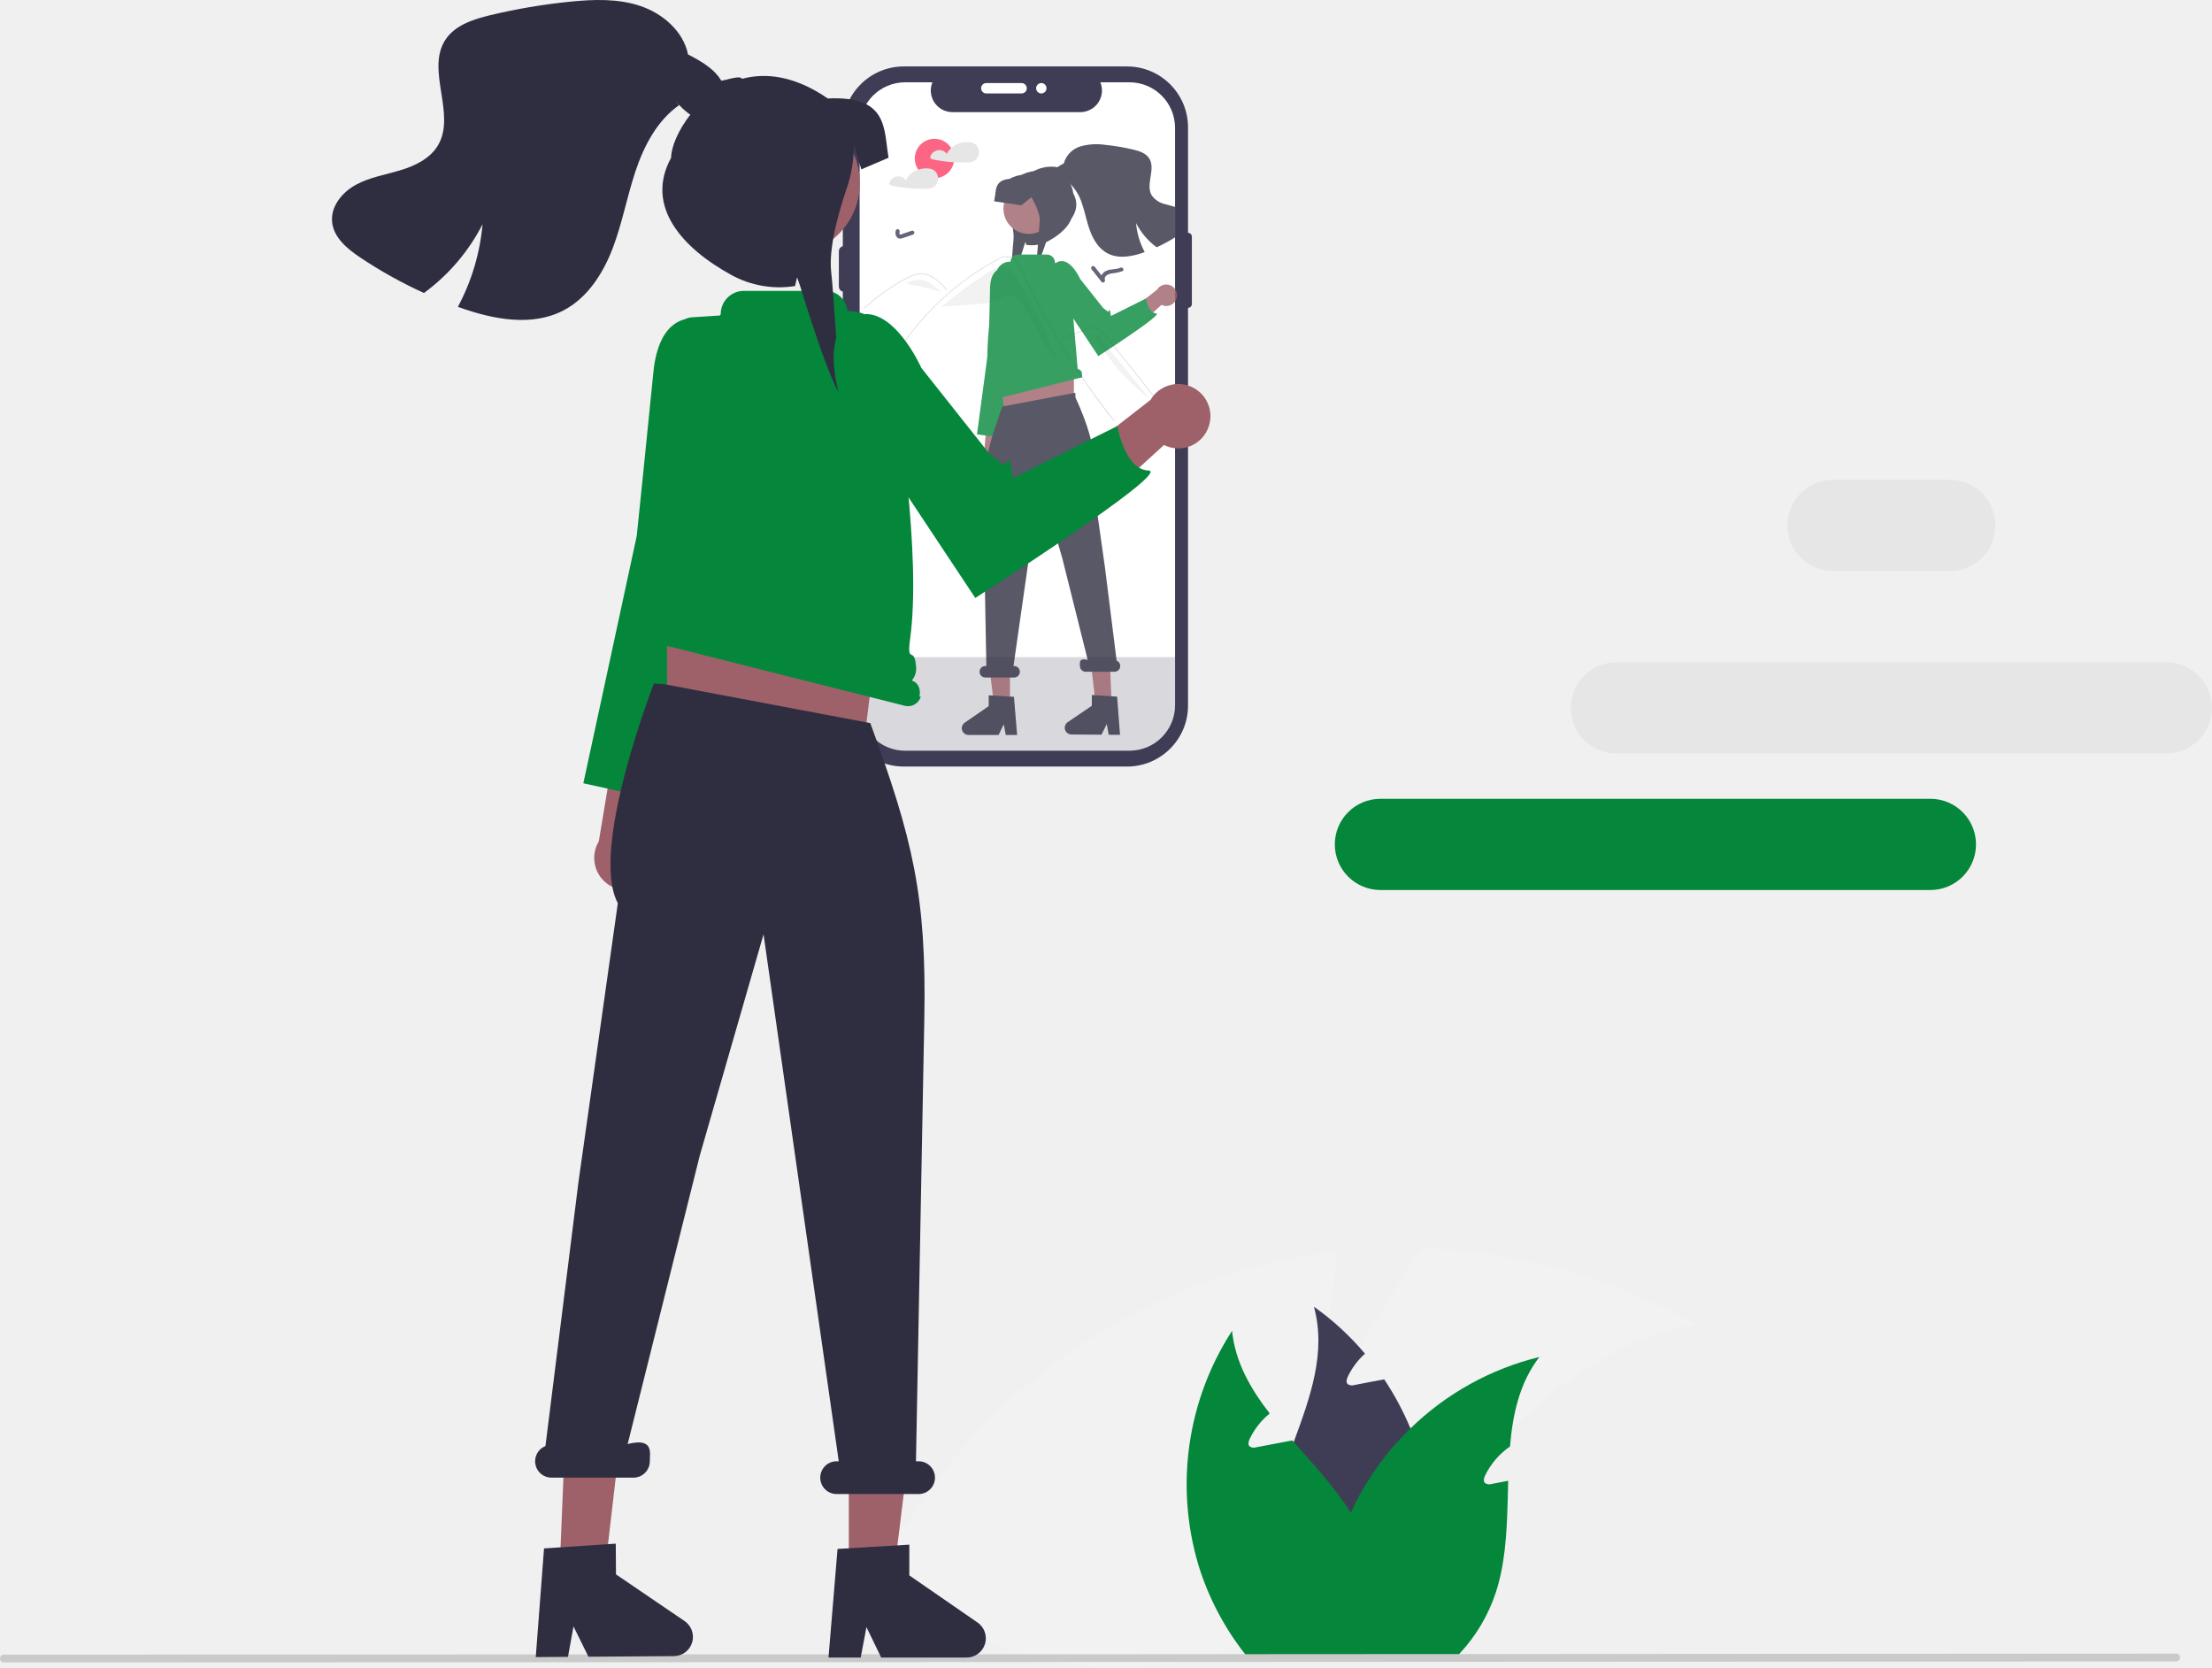
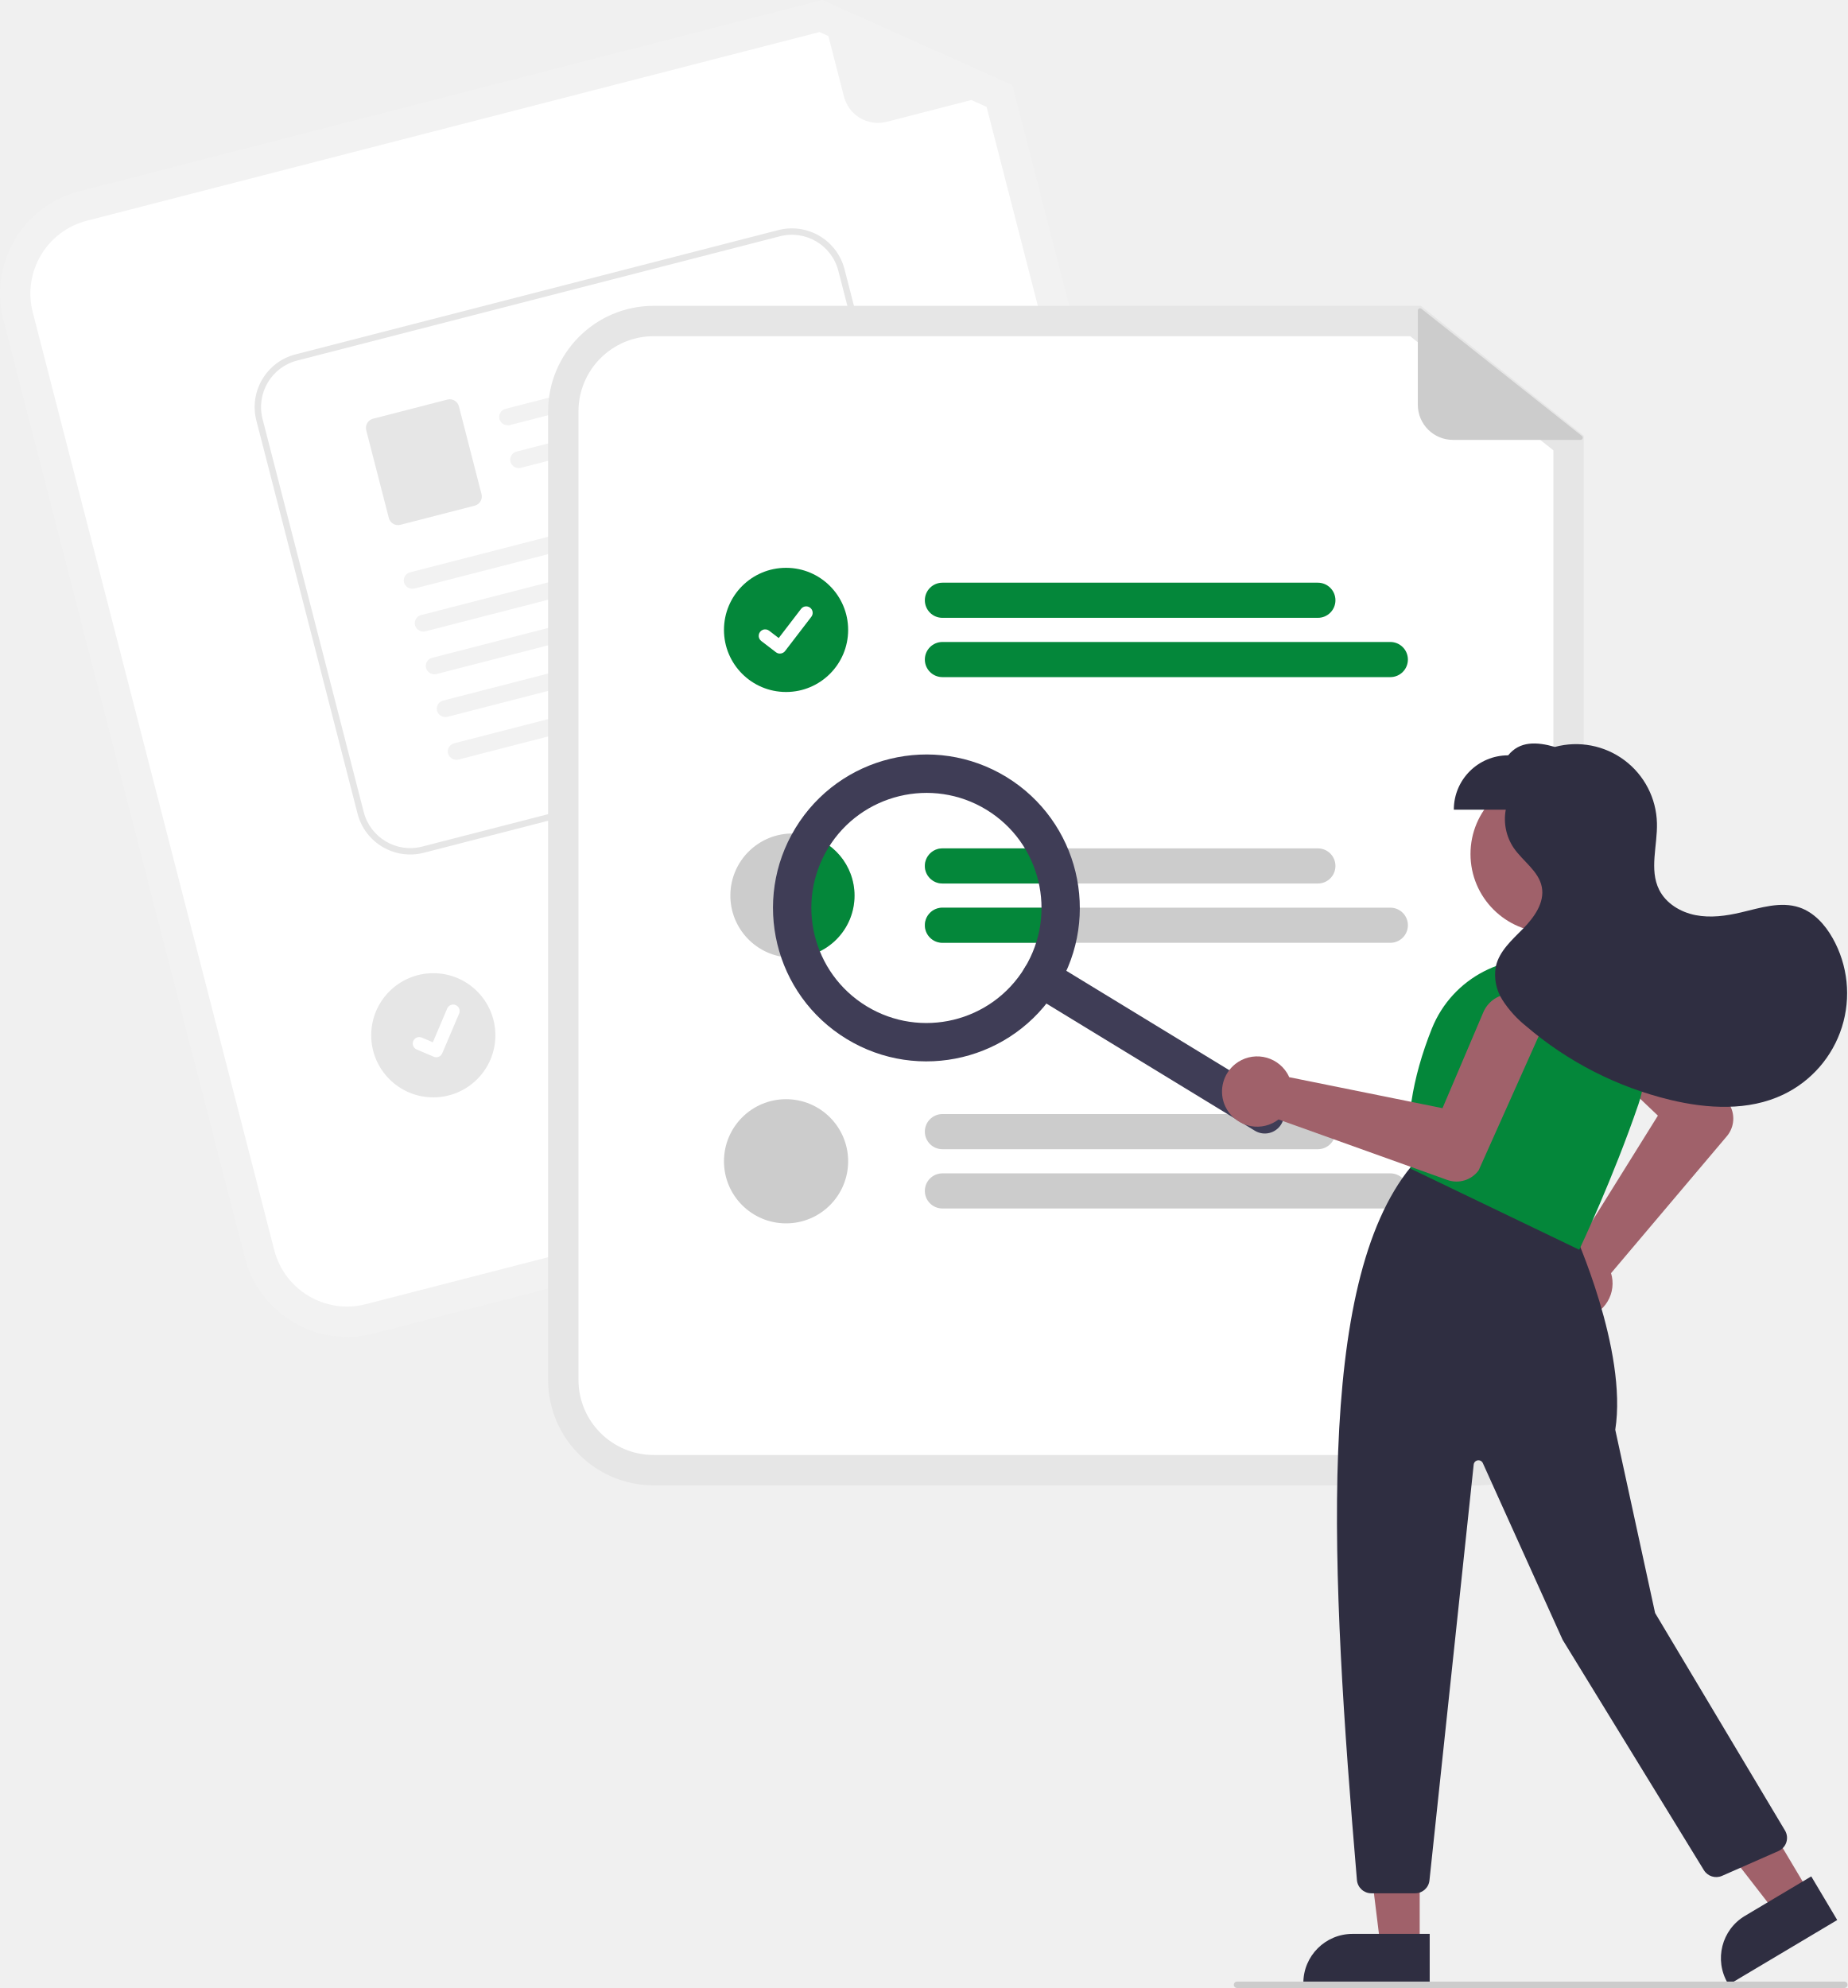
- <svg xmlns="http://www.w3.org/2000/svg" data-name="Layer 1" width="674.862" height="508.666" viewBox="0 0 674.862 508.666">
-   <path d="M666.194,623.871l29.85-47.377a180.672,180.672,0,0,1,83.784,23.174c-51.547,8.72-78.724,66.65-124.593,91.735a108.675,108.675,0,0,1-94.103,4.193L521.437,696.852A182.105,182.105,0,0,1,627.827,587.626a175.905,175.905,0,0,1,42.958-10.1C667.247,600.127,666.194,623.871,666.194,623.871Z" transform="translate(-262.5689 -195.6668)" fill="#f2f2f2" />
-   <path d="M692.479,696.732c-.49,1.16-1,2.3-1.54,3.44-.38.79-.77,1.59-1.18,2.37l-10.37.01h-11.47l-6.26.01c-.66-.77-1.31-1.56-1.93-2.37a51.533,51.533,0,0,1-10.58-34.14c.67-10.35,4.43-20.46,8.12-30.47,5.1-13.82,9.99-27.44,6.16-41.29a83.095,83.095,0,0,1,15.58,14.33,22.507,22.507,0,0,0-5.21,6.95c-.36.74-.65,1.73-.07,2.33a2.269,2.269,0,0,0,2.03.29c1.68-.33,3.38-.65,5.07-.98,1.35-.25,2.7-.5,4.05-.76a87.462,87.462,0,0,1,8,14.97,83.784,83.784,0,0,1,6.21,25.56A85.09,85.09,0,0,1,692.479,696.732Z" transform="translate(-262.5689 -195.6668)" fill="#3f3d56" />
-   <path d="M715.679,645.752c-.35.74-.65,1.73-.06,2.32a2.215,2.215,0,0,0,2.02.3c1.68-.33,3.39-.64,5.07-.97-.27,9.43-.28,19.02-2.19,28.09a57.748,57.748,0,0,1-1.62,6.07,50.319,50.319,0,0,1-11.07,18.6c-.12.14-.24.27-.37.4-.63.67-1.3,1.33-1.98,1.97l-15.72.01-10.37.01h-11.47c-.09-.79-.18-1.58-.25-2.37a86.009,86.009,0,0,1,7.02-42.98c.39-.86.79-1.7,1.19-2.56a84.468,84.468,0,0,1,17-23.22,85.57,85.57,0,0,1,39.33-21.79c-6.04,7.93-8.12,17.35-8.95,27.31A22.742,22.742,0,0,0,715.679,645.752Z" transform="translate(-262.5689 -195.6668)" fill="#04873a" />
-   <path d="M680.219,700.172c-.16.49-.32.98-.49,1.46-.11.31-.22.62-.34.92h-11.47l-6.26.01-17.38.01c-.45-.54-.9-1.09-1.34-1.65-.19-.24-.38-.48-.56-.72a83.719,83.719,0,0,1-14.21-27.19,86.099,86.099,0,0,1,10.29-71.35c.98,9.56,5.61,17.61,11.49,25.21-.3.25-.6.48-.88.75a22.241,22.241,0,0,0-5.2,6.94c-.36.75-.65,1.74-.08,2.32a2.191,2.191,0,0,0,2.02.3c1.7-.32,3.4-.65,5.08-.97,1.35-.25,2.69-.51,4.04-.76.64-.12,1.28-.24,1.91-.36.15.17.29.33.43.49,6.17,6.97,12.63,13.88,17.42,21.62a62.517,62.517,0,0,1,3.27,6.01A51.521,51.521,0,0,1,680.219,700.172Z" transform="translate(-262.5689 -195.6668)" fill="#04873a" />
-   <rect x="545.328" y="146.38" width="63.447" height="27.826" rx="13.913" fill="#e6e6e6" />
-   <rect x="479.241" y="202.032" width="195.621" height="27.826" rx="13.913" fill="#e6e6e6" />
-   <rect x="407.241" y="243.684" width="195.621" height="27.826" rx="13.913" fill="#04873a" />
-   <path d="M927.699,701.312a1.186,1.186,0,0,1-1.19,1.19l-63.03.03-15.72.01-10.37.01h-11.47l-6.26.01-17.38.01-273.46.14-2.08.01-122.32.04h-2.02l-104.12.04h-2.02l-32.5.01a1.19,1.19,0,1,1,0-2.38l32.84-.01h2.02l104.09-.04h2.02l121.37-.04h2.07l103.42-.04h1.36l167.43-.1,17.35-.01,7.94-.01,12.55-.01h10.72l16.89-.01,60.68-.04A1.186,1.186,0,0,1,927.699,701.312Z" transform="translate(-262.5689 -195.6668)" fill="#cacaca" />
-   <path d="M520.081,303.048a1.586,1.586,0,0,1-1.584-1.584v-10.77a1.584,1.584,0,0,1,3.168,0v10.77A1.586,1.586,0,0,1,520.081,303.048Z" transform="translate(-262.5689 -195.6668)" fill="#3f3d56" />
-   <path d="M625.025,266.691h0V234.543a18.606,18.606,0,0,0-18.606-18.606h-68.109a18.606,18.606,0,0,0-18.606,18.606V410.907a18.606,18.606,0,0,0,18.606,18.606H606.419a18.606,18.606,0,0,0,18.606-18.606V289.574h0a1.173,1.173,0,0,0,1.173-1.173V267.864A1.173,1.173,0,0,0,625.025,266.691Z" transform="translate(-262.5689 -195.6668)" fill="#3f3d56" />
-   <path d="M621.065,234.667v176.11a13.886,13.886,0,0,1-13.74,13.89.756.756,0,0,1-.15.01h-68.44a13.902,13.902,0,0,1-13.9-13.9v-176.11a13.894,13.894,0,0,1,13.9-13.89h8.3a6.604,6.604,0,0,0,6.12,9.1h39.02a6.426,6.426,0,0,0,2.48-.5,6.586,6.586,0,0,0,3.62-8.6h8.9A13.892,13.892,0,0,1,621.065,234.667Z" transform="translate(-262.5689 -195.6668)" fill="#fff" />
-   <path d="M520.081,284.675a1.586,1.586,0,0,1-1.584-1.584v-10.77a1.584,1.584,0,1,1,3.168,0v10.77A1.586,1.586,0,0,1,520.081,284.675Z" transform="translate(-262.5689 -195.6668)" fill="#3f3d56" />
-   <path d="M519.764,263.769a1.586,1.586,0,0,1-1.584-1.584v-10.77a1.584,1.584,0,0,1,3.168,0v10.77A1.586,1.586,0,0,1,519.764,263.769Z" transform="translate(-262.5689 -195.6668)" fill="#3f3d56" />
-   <path d="M561.894,222.589a1.586,1.586,0,0,1,1.584-1.584h10.77a1.584,1.584,0,1,1,0,3.168h-10.77A1.586,1.586,0,0,1,561.894,222.589Z" transform="translate(-262.5689 -195.6668)" fill="#fff" />
-   <circle cx="317.697" cy="26.922" r="1.584" fill="#fff" />
-   <path d="M572.791,280.666c-.866-1.432-1.892-2.962-3.499-3.429-1.861-.542-3.773.534-5.395,1.596a157.209,157.209,0,0,0-13.991,10.308l.005.056,10.44-.72c2.514-.173,5.115-.371,7.337-1.56a6.467,6.467,0,0,1,2.62-1.096,4.212,4.212,0,0,1,3.035,1.643c4.811,5.123,6.204,12.959,11.602,17.46A171.304,171.304,0,0,0,572.791,280.666Z" transform="translate(-262.5689 -195.6668)" fill="#f2f2f2" />
-   <path d="M602.366,324.123c-.532-.672-.749-.829-1.274-1.507q-6.41-8.291-12.05-17.141-3.831-6.011-7.282-12.253-1.643-2.967-3.196-5.981-1.205-2.337-2.356-4.702c-.219-.45-.433-.903-.645-1.356-.5-1.066-.991-2.138-1.518-3.189a8.774,8.774,0,0,0-2.434-3.261,3.321,3.321,0,0,0-1.73-.666,4.825,4.825,0,0,0-2.504.717,80.611,80.611,0,0,0-15.851,10.931,82.523,82.523,0,0,0-12.878,14.295c-.114.163-.383.007-.268-.156q.679-.96,1.384-1.899a82.979,82.979,0,0,1,21.185-19.76q2.061-1.335,4.199-2.546c.718-.407,1.44-.809,2.174-1.185a5.297,5.297,0,0,1,2.305-.714c2.797-.043,4.245,3.124,5.24,5.256q.469,1.006.949,2.006,1.815,3.797,3.77,7.524,1.207,2.301,2.466,4.576,3.919,7.082,8.331,13.878c3.897,6.001,7.762,11.302,12.201,16.914C602.708,324.059,602.49,324.28,602.366,324.123Z" transform="translate(-262.5689 -195.6668)" fill="#e4e4e4" />
-   <path d="M551.251,284.15c-.163-.181-.324-.362-.488-.543a14.371,14.371,0,0,0-4.445-3.654,6.449,6.449,0,0,0-2.702-.626,7.711,7.711,0,0,0-2.805.612c-.422.169-.835.36-1.242.564-.465.234-.921.483-1.376.735q-1.28.708-2.526,1.478-2.48,1.533-4.804,3.299-1.205.916-2.36,1.892-1.075.907-2.106,1.862c-.147.136-.366-.084-.219-.219.181-.169.364-.336.548-.502q.776-.702,1.578-1.377,1.461-1.233,2.998-2.371,2.39-1.77,4.944-3.3,1.276-.764,2.588-1.464c.264-.141.531-.278.801-.409a12.774,12.774,0,0,1,1.905-.775,6.776,6.776,0,0,1,2.877-.283,7.49,7.49,0,0,1,2.654.918,17.937,17.937,0,0,1,4.401,3.942C551.603,284.079,551.384,284.299,551.251,284.15Z" transform="translate(-262.5689 -195.6668)" fill="#e4e4e4" />
-   <path d="M586.885,298.933l4.167-1.524,2.069-.757a21.161,21.161,0,0,1,2.043-.704,3.223,3.223,0,0,1,1.849.024,4.261,4.261,0,0,1,1.442.894,11.703,11.703,0,0,1,1.183,1.263c.451.541.894,1.088,1.34,1.634q2.76,3.375,5.484,6.78,2.724,3.405,5.411,6.838,2.694,3.442,5.351,6.913.325.425.65.851c.12.157.39.002.268-.157q-2.677-3.506-5.39-6.983-2.721-3.485-5.479-6.941-2.758-3.456-5.553-6.881-.696-.853-1.395-1.705c-.393-.479-.781-.963-1.212-1.409a4.37,4.37,0,0,0-2.962-1.561,5.718,5.718,0,0,0-2.015.443c-.697.252-1.392.509-2.088.763l-4.197,1.535-1.049.384c-.186.068-.106.368.083.299Z" transform="translate(-262.5689 -195.6668)" fill="#e4e4e4" />
-   <path d="M545.769,281.747a6.728,6.728,0,0,0-6.776.485,96.646,96.646,0,0,1,10.996,2.566C548.489,283.919,547.316,282.542,545.769,281.747Z" transform="translate(-262.5689 -195.6668)" fill="#f2f2f2" />
-   <path d="M538.973,282.228l-.408.331c.138-.116.281-.225.429-.328Z" transform="translate(-262.5689 -195.6668)" fill="#f2f2f2" />
-   <path d="M598.299,298.948a3.469,3.469,0,0,0-1.467-1.225l-.573.023a64.981,64.981,0,0,0,17.308,19.787Z" transform="translate(-262.5689 -195.6668)" fill="#f2f2f2" />
-   <circle cx="285.102" cy="48.35" r="6.01" fill="#fd6584" />
-   <path d="M561.121,241.171a2.979,2.979,0,0,0-2.514-2.091.244.244,0,0,0-.041,0,.318.318,0,0,0-.05-.011,7.342,7.342,0,0,0-5.755,1.756,5.392,5.392,0,0,0-1.312,1.81,2.907,2.907,0,0,0-2.438-1.188,2.967,2.967,0,0,0-2.656,2.14.344.344,0,0,0,.155.38,1.502,1.502,0,0,0,.628.32c.497.106.999.203,1.501.29q1.472.257,2.96.416.982.105,1.969.167c1.359.086,2.726.106,4.087.063a4.663,4.663,0,0,0,1.94-.342,2.88,2.88,0,0,0,1.114-.97A3.274,3.274,0,0,0,561.121,241.171Z" transform="translate(-262.5689 -195.6668)" fill="#e6e6e6" />
-   <path d="M548.757,249.927a3.073,3.073,0,0,0-.126-.743,2.985,2.985,0,0,0-2.516-2.091.216.216,0,0,0-.038,0,.425.425,0,0,0-.052-.011,7.471,7.471,0,0,0-3.306.34,6.124,6.124,0,0,0-3.759,3.225,2.909,2.909,0,0,0-2.44-1.188,2.967,2.967,0,0,0-2.656,2.14.35.35,0,0,0,.155.38,1.515,1.515,0,0,0,.628.32c.5.106.999.203,1.504.29q1.472.257,2.958.416a43.929,43.929,0,0,0,6.059.23,4.67,4.67,0,0,0,1.94-.342,2.874,2.874,0,0,0,1.112-.97A3.211,3.211,0,0,0,548.757,249.927Z" transform="translate(-262.5689 -195.6668)" fill="#e6e6e6" />
-   <path d="M535.815,266.188a2.291,2.291,0,0,0,.255,1.668,1.392,1.392,0,0,0,1.618.535c1.142-.355,2.27-.77,3.402-1.155a.627.627,0,0,0,.428-.754.619.619,0,0,0-.754-.428l-2.83.962c-.214.073-.426.155-.644.215-.023.006-.106.025-.101.024.01-.001.075.006.003.001q-.061-.018.001.008l-.054-.031c.049.041-.006-.006-.023-.023-.015-.015-.059-.076-.025-.026a.757.757,0,0,1-.064-.113c.03.066-.026-.098-.03-.12a2.624,2.624,0,0,1,.043-.764.616.616,0,0,0-.613-.613.628.628,0,0,0-.613.613Z" transform="translate(-262.5689 -195.6668)" fill="#3f3d56" opacity="0.8" />
-   <path d="M595.635,277.861l3.02,3.808c.384.485,1.208-.04,1.024-.596-.376-1.137.923-1.771,1.82-1.958a15.936,15.936,0,0,0,3.513-.72c.717-.325.095-1.381-.618-1.058-1.321.598-2.861.324-4.198.906a2.681,2.681,0,0,0-1.698,3.156l1.024-.596-3.02-3.808a.617.617,0,0,0-.866,0,.627.627,0,0,0,0,.866Z" transform="translate(-262.5689 -195.6668)" fill="#3f3d56" opacity="0.8" />
-   <path d="M621.067,396.124v14.657a13.888,13.888,0,0,1-13.742,13.888c-.05.004-.104.004-.15.004H538.734a13.895,13.895,0,0,1-13.896-13.892V396.124Z" transform="translate(-262.5689 -195.6668)" fill="#3f3d56" opacity="0.2" />
-   <g opacity="0.8">
-     <path d="M621.065,258.787v9.29a45.889,45.889,0,0,1-5.61,3.02,20.994,20.994,0,0,1-6.29-7.37,23.04,23.04,0,0,0,2.65,8.86c-.05.01-.1.03-.14.04-3.63,1.3-7.81,2.12-11.22.32-2.54-1.34-4.21-3.94-5.24-6.63a34.496,34.496,0,0,1-1.1-3.49c-.43-1.6-.82-3.21-1.35-4.78-.02-.07-.05-.13-.07-.2-.05-.16-.11-.32-.16-.48a14.31,14.31,0,0,0-3.45-5.6,9.699,9.699,0,0,0-.99-.81l.28-.34a7.7,7.7,0,0,1-1.49,1.36,2.576,2.576,0,0,1-2.21.47c-1.5-.44-1.93-2.51-1.22-3.91.01-.02.02-.05.03-.07a.999.999,0,0,1,.08-.14,5.485,5.485,0,0,1,1.58-1.64,15.829,15.829,0,0,1,1.98-1.17,7.511,7.511,0,0,1,5.1-5.2,18.064,18.064,0,0,1,7.54-.46,64.934,64.934,0,0,1,8.55,1.44c1.84.44,3.83,1.08,4.86,2.68,2.08,3.24-1.18,7.93.75,11.25a6.696,6.696,0,0,0,4.08,2.71C619.015,258.247,620.065,258.467,621.065,258.787Z" transform="translate(-262.5689 -195.6668)" fill="#2f2e41" />
-     <path d="M565.982,256.886l2.812.352v-.352l.552-1.628v.07a13.672,13.672,0,0,0,.285,2.781,14.417,14.417,0,0,0,.492,1.825c.826,2.405,1.972,6.356,1.642,9.014-.236,1.951-.724,11.207-1.15,13.204,1.121-.657,4.524-11.893,4.524-11.893l.295-.84.218.935a10.889,10.889,0,0,0,2.665.088,10.625,10.625,0,0,0,2.921-.696h.004a10.536,10.536,0,0,0,1.248-.584,22.276,22.276,0,0,0,3.582-2.405c3.241-2.721,5.024-6.236,2.872-10.167a8.738,8.738,0,0,0-2.06-4.616c-.021-.028-.042-.06-.067-.088l-2.401-3.174-.309-.408a.983.983,0,0,1-.541.025c-.78-.113-1.979-.594-2.236-.2-2.552-.689-5.66-.32-9.186,2.106C565.619,249.929,566.526,253.768,565.982,256.886Z" transform="translate(-262.5689 -195.6668)" fill="#2f2e41" />
-     <circle cx="313.845" cy="63.64" r="7.712" fill="#9e616a" />
-     <path d="M565.866,256.999l.271.116,8.04,1.181,3.055-2.464s2.883,4.721,2.545,7.477c-.098.819-.239,2.872-.404,5.171-.239,3.389-.527,7.302-.791,8.539.77-.453,2.58-5.73,3.712-9.235h.004c.577-1.786.977-3.111.977-3.111l.309-.872.225.967a11.166,11.166,0,0,0,3.319.028c3.241-2.721,5.024-6.236,2.872-10.167a8.738,8.738,0,0,0-2.06-4.616c.577-.38-1.909-3.737-2.25-3.206-.07-.018-.144-.039-.218-.056a8.474,8.474,0,0,0-.963-.179,11.297,11.297,0,0,0-7.386,1.8q-.48.285-.97.622A9.645,9.645,0,0,0,565.866,256.999Z" transform="translate(-262.5689 -195.6668)" fill="#2f2e41" />
-     <path d="M568.517,338.009a3.431,3.431,0,0,0-.892-5.185l3.29-27.483-5.86,2.41-2.274,26.51a3.45,3.45,0,0,0,5.736,3.747Z" transform="translate(-262.5689 -195.6668)" fill="#9e616a" />
-     <path d="M571.997,280.14l-3.956-2.519s-3.31.029-3.42,6.012-.385,17.646-.385,17.646l-3.602,26.9,8.042,1.105,3.841-29.026,2.993-8.767Z" transform="translate(-262.5689 -195.6668)" fill="#04873a" />
-     <polygon points="327.633 126.796 306.541 126.444 304.783 112.031 327.633 112.031 327.633 126.796" fill="#9e616a" />
-     <polygon points="308.134 214.974 303.265 214.974 300.948 196.192 308.135 196.192 308.134 214.974" fill="#9e616a" />
-     <polygon points="339.156 214.908 334.286 214.874 332.101 196.077 338.434 197.529 339.156 214.908" fill="#9e616a" />
-     <polygon points="323.926 99.618 325.029 102.487 324.809 105.355 303.215 112.834 304.287 100.28 306.714 97.411 323.926 99.618" fill="#ffb6b6" />
-     <path d="M571.915,408.237l-1.21-.07-5.21-.31-1.28-.08v3.3l-7.32,5.05a2.063,2.063,0,0,0,1.17,3.76h9.16l1.58-3.26.62,3.26h3.46Z" transform="translate(-262.5689 -195.6668)" fill="#2f2e41" />
-     <path d="M603.395,408.187l-1.77-.12-5.1-.34-.83-.06-.02,3.3-7.36,5.01a2.058,2.058,0,0,0,1.15,3.76l9.16.06,1.61-3.25.59,3.27,3.45.02Z" transform="translate(-262.5689 -195.6668)" fill="#2f2e41" />
-     <path d="M603.24,397.207l-3.546-28.341-4.219-29.881c3.089-5.737-4.772-21.995-4.772-21.995l-.077-1.511-22.225,4.193.005-.021c-4.546,12.398-6.052,18.523-5.803,31.726l.896,47.462h-.281a1.758,1.758,0,1,0,0,3.515h8.789a1.758,1.758,0,0,0,0-3.515h-.227l8.067-56.513,6.839,23.729,7.734,30.936c-2.812-.703-2.376.926-2.376,1.849a1.758,1.758,0,0,0,1.758,1.758h8.789a1.756,1.756,0,0,0,.648-3.388Z" transform="translate(-262.5689 -195.6668)" fill="#2f2e41" />
-     <path d="M592.678,310.289l-.042-.966a1.402,1.402,0,0,0-1.267-1.053c-.293-3.349-1.525-17.798-1.599-18.428l-.003-.027-.56-11.973a1.771,1.771,0,0,0-1.653-1.684l-2.96-.193a.157.157,0,0,1-.151-.157,2.489,2.489,0,0,0-2.489-2.489h-8.764a2.331,2.331,0,0,0-2.312,2.04.155.155,0,0,1-.157.139l-.001,0a4.164,4.164,0,0,0-4.189,3.454c-1.198,6.971-3.599,22.794-2.412,31.59.413,3.062-.478.637-.634,3.199a1.886,1.886,0,0,0,.47,1.367,1.36,1.36,0,0,0-.818,1.728l-.154-.038a1.406,1.406,0,0,0,1.707,1.02l26.929-6.789C592.369,310.841,592.867,311.042,592.678,310.289Z" transform="translate(-262.5689 -195.6668)" fill="#04873a" />
-     <path d="M621.521,286.699a3.267,3.267,0,0,1-4.6,1.981l-8.44,7.702-1.121-5.927,8.191-6.386a3.284,3.284,0,0,1,5.969,2.63Z" transform="translate(-262.5689 -195.6668)" fill="#9e616a" />
-     <path d="M592.147,280.812s-2.943-6.65-6.66-5.328-1.798,7.775-1.798,7.775l13.964,21.042s20.141-12.92,17.692-13.012-3.182-4.546-3.182-4.546l-10.645,5.319-.36-1.893-.577.577-1.49-1.173Z" transform="translate(-262.5689 -195.6668)" fill="#04873a" />
-   </g>
-   <path d="M460.672,464.272a9.76,9.76,0,0,0-1.357-14.904l15.54-77.187-17.161,5.51-12.439,74.659a9.813,9.813,0,0,0,15.417,11.922Z" transform="translate(-262.5689 -195.6668)" fill="#9e616a" />
-   <path d="M483.618,300.965l-10.648-8.037s-9.393-.665-11.056,16.274-5.079,49.95-5.079,49.95l-16.293,75.463,22.554,4.95,17.451-81.438,10.469-24.184Z" transform="translate(-262.5689 -195.6668)" fill="#04873a" />
-   <polygon points="203.495 228.522 263.495 227.522 268.495 186.522 203.495 186.522 203.495 228.522" fill="#9e616a" />
-   <polygon points="258.963 479.353 272.815 479.353 279.404 425.926 258.961 425.927 258.963 479.353" fill="#9e616a" />
-   <polygon points="170.719 479.167 184.57 479.07 190.786 425.598 172.771 429.73 170.719 479.167" fill="#9e616a" />
-   <polygon points="214.041 151.213 210.903 159.373 211.53 167.533 272.955 188.808 269.907 153.096 263.002 144.936 214.041 151.213" fill="#ffb6b6" />
-   <circle cx="240.393" cy="55.841" r="21.938" fill="#9e616a" />
-   <path d="M518.097,668.187l21.896-1.307v9.381l20.817,14.377a5.86,5.86,0,0,1-3.33,10.682H531.412l-4.493-9.279-1.754,9.279h-9.829Z" transform="translate(-262.5689 -195.6668)" fill="#2f2e41" />
-   <path d="M428.55,668.034l21.886-1.46.066,9.381,20.917,14.231a5.86,5.86,0,0,1-3.255,10.705l-26.067.182-4.558-9.248-1.689,9.292-9.828.069Z" transform="translate(-262.5689 -195.6668)" fill="#2f2e41" />
-   <path d="M428.978,636.808l10.086-80.619,12-85c-8.788-16.32,11-67,11-67l2.793.134,63.22,11.927-.014-.061c12.931,35.268,17.215,52.691,16.506,90.248l-2.547,135.01h.799a5,5,0,0,1,0,10h-25a5,5,0,1,1,0-10h.645l-22.947-160.757-19.455,67.498-22,88c8-2,6.758,2.634,6.758,5.258a5,5,0,0,1-5,5h-25a4.995,4.995,0,0,1-1.844-9.639Z" transform="translate(-262.5689 -195.6668)" fill="#2f2e41" />
-   <path d="M457.142,406.814l2-20a3.987,3.987,0,0,1,3.605-2.995c.833-9.527,4.339-50.629,4.549-52.421l.008-.076,1.594-34.058a5.037,5.037,0,0,1,4.703-4.79l8.421-.55a.446.446,0,0,0,.431-.445,7.081,7.081,0,0,1,7.081-7.081h24.931a6.63,6.63,0,0,1,6.576,5.804.44.44,0,0,0,.448.396l.003-0a11.845,11.845,0,0,1,11.915,9.824c3.408,19.831,10.239,64.84,6.862,89.862-1.176,8.711,1.359,1.812,1.803,9.1a5.365,5.365,0,0,1-1.336,3.89c2.058.598,2.856,2.821,2.328,4.916l.438-.108a4,4,0,0,1-4.856,2.901L462.043,391.67C459.9,391.13,456.602,408.956,457.142,406.814Z" transform="translate(-262.5689 -195.6668)" fill="#04873a" />
-   <path d="M479.469,232.001c-4.087,1.217-7.9-2.202-10.745-5.441l1.011,1.2c-6.692,4.713-10.693,12.39-13.289,20.161-2.596,7.763-4.044,15.894-6.975,23.546-2.93,7.643-7.66,15.037-14.9,18.85-9.699,5.107-21.583,2.785-31.9-.9-.137-.051-.266-.094-.403-.146a65.737,65.737,0,0,0,7.523-25.191,59.771,59.771,0,0,1-17.873,20.967,137.213,137.213,0,0,1-19.381-10.779c-3.984-2.665-8.183-6.109-8.645-10.882-.471-4.738,3.067-9.065,7.24-11.344s8.971-3.05,13.529-4.421c4.55-1.362,9.194-3.599,11.584-7.711,5.509-9.459-3.761-22.8,2.151-32.02,2.913-4.533,8.568-6.349,13.812-7.609a182.603,182.603,0,0,1,24.317-4.104c7.189-.72,14.617-.985,21.455,1.328,6.838,2.313,13.041,7.686,14.506,14.763,3.993,2.099,8.217,4.421,10.359,8.405C484.987,224.649,483.796,230.715,479.469,232.001Z" transform="translate(-262.5689 -195.6668)" fill="#2f2e41" />
-   <path d="M473.368,230.407c-3.914,4.903-6.044,10.205-6.044,13.38-8.13,14.859,3.496,27.623,18.356,35.753a30.443,30.443,0,0,0,19.45,3.391l.622-2.654.842,2.39s9.675,31.954,12.866,33.828c-1.211-5.687-2.598-32.017-3.272-37.567-.933-7.554,2.32-18.799,4.667-25.638a40.366,40.366,0,0,0,2.21-13.1v-.195l2.285,7.34,8.319-3.549c-1.548-8.878,0-18.956-18.556-18.082-10.036-6.902-18.873-7.953-26.133-5.996-.937-1.448-6.339,1.264-7.9.502" transform="translate(-262.5689 -195.6668)" fill="#2f2e41" />
-   <path d="M631.434,325.498a9.76,9.76,0,0,1-13.745,5.92l-25.216,23.012-3.348-17.71,24.475-19.081a9.813,9.813,0,0,1,17.835,7.858Z" transform="translate(-262.5689 -195.6668)" fill="#9e616a" />
-   <path d="M543.668,307.908s-8.793-19.87-19.898-15.921-5.371,23.229-5.371,23.229l41.722,62.87s60.179-38.604,52.861-38.877-9.507-13.582-9.507-13.582l-31.806,15.892-1.076-5.657-1.725,1.725-4.451-3.503Z" transform="translate(-262.5689 -195.6668)" fill="#04873a" />
+ <svg xmlns="http://www.w3.org/2000/svg" data-name="Layer 1" width="578.001" height="621.926" viewBox="0 0 578.001 621.926">
+   <path d="M677.642,491.897l-249.849,64.339a33.037,33.037,0,0,1-40.187-23.728L312.046,239.081a33.037,33.037,0,0,1,23.728-40.187l232.444-59.857L627.712,165.671l73.658,286.039A33.037,33.037,0,0,1,677.642,491.897Z" transform="translate(-310.9993 -139.0372)" fill="#f2f2f2" />
+   <path d="M338.143,208.094a23.527,23.527,0,0,0-16.897,28.618l75.561,293.427a23.527,23.527,0,0,0,28.618,16.897l249.849-64.339a23.527,23.527,0,0,0,16.897-28.618l-72.517-281.607-52.285-23.406Z" transform="translate(-310.9993 -139.0372)" fill="#fff" />
+   <path d="M627.077,167.185l-38.667,9.957a10.991,10.991,0,0,1-13.384-7.903L567.671,140.68a.687.687,0,0,1,.944-.799l58.57,26.011A.687.687,0,0,1,627.077,167.185Z" transform="translate(-310.9993 -139.0372)" fill="#f2f2f2" />
+   <path d="M606.734,417.765,492.982,447.058a5.495,5.495,0,0,1-2.741-10.644L603.994,407.122a5.495,5.495,0,1,1,2.741,10.644Z" transform="translate(-310.9993 -139.0372)" fill="#ccc" />
+   <path d="M633.312,430.073l-135.705,34.946A5.495,5.495,0,0,1,494.866,454.375l135.705-34.946a5.495,5.495,0,0,1,2.741,10.644Z" transform="translate(-310.9993 -139.0372)" fill="#ccc" />
+   <circle id="a597741b-ffcf-4aba-98b0-6652ef5d57c9" data-name="Ellipse 44" cx="135.555" cy="323.878" r="19.423" fill="#e6e6e6" />
+   <path d="M594.639,366.934,443.564,405.823A17.019,17.019,0,0,1,422.863,393.597l-31.66-122.99a17.019,17.019,0,0,1,12.225-20.701l151.075-38.889a17.019,17.019,0,0,1,20.701,12.225l31.66,122.99A17.019,17.019,0,0,1,594.639,366.934Z" transform="translate(-310.9993 -139.0372)" fill="#fff" />
+   <path d="M594.639,366.934,443.564,405.823A17.019,17.019,0,0,1,422.863,393.597l-31.66-122.99a17.019,17.019,0,0,1,12.225-20.701l151.075-38.889a17.019,17.019,0,0,1,20.701,12.225l31.66,122.99A17.019,17.019,0,0,1,594.639,366.934ZM403.927,251.842a15.017,15.017,0,0,0-10.787,18.266l31.66,122.99a15.017,15.017,0,0,0,18.266,10.787l151.075-38.889a15.017,15.017,0,0,0,10.787-18.266L573.268,223.74a15.017,15.017,0,0,0-18.266-10.787Z" transform="translate(-310.9993 -139.0372)" fill="#e6e6e6" />
+   <path id="b056fd3f-f1a0-44f0-b006-deff0bee637d-247" data-name="Path 411" d="M546.839,252.371l-76.246,19.627a2.731,2.731,0,0,1-3.308-1.719,2.631,2.631,0,0,1,1.853-3.339l77.613-19.979c3.135,1.589,2.31,4.838.087,5.41Z" transform="translate(-310.9993 -139.0372)" fill="#f2f2f2" />
+   <path id="f1ea6668-a825-428d-96fe-a2c4e1b5a672-248" data-name="Path 412" d="M550.282,265.745l-76.246,19.627A2.731,2.731,0,0,1,470.728,283.653a2.631,2.631,0,0,1,1.853-3.339l77.613-19.979c3.135,1.589,2.31,4.838.087,5.41Z" transform="translate(-310.9993 -139.0372)" fill="#f2f2f2" />
+   <path id="ee9aa382-a9c9-40d0-8ed3-22ec2dd616d6-249" data-name="Path 413" d="M459.514,297.229l-23.269,5.99a2.962,2.962,0,0,1-3.603-2.128l-7.069-27.46a2.962,2.962,0,0,1,2.128-3.603l23.269-5.99a2.963,2.963,0,0,1,3.603,2.128l7.069,27.46a2.962,2.962,0,0,1-2.128,3.603Z" transform="translate(-310.9993 -139.0372)" fill="#e6e6e6" />
+   <path id="be954d2b-d8b8-4d26-80a0-a319e99a4b10-250" data-name="Path 414" d="M557.109,293.185,440.744,323.139a2.731,2.731,0,0,1-3.308-1.719,2.631,2.631,0,0,1,1.853-3.339L557.022,287.775c3.135,1.589,2.31,4.838.087,5.41Z" transform="translate(-310.9993 -139.0372)" fill="#f2f2f2" />
+   <path id="baaae9e4-1b4d-40c2-8a9d-f2abb078b489-251" data-name="Path 415" d="M560.553,306.563,444.188,336.517a2.731,2.731,0,0,1-3.308-1.719,2.631,2.631,0,0,1,1.853-3.339l117.733-30.306c3.135,1.589,2.31,4.838.087,5.41Z" transform="translate(-310.9993 -139.0372)" fill="#f2f2f2" />
+   <path id="a91bf4c9-37f6-4391-92ed-1882bd0ce21c-252" data-name="Path 416" d="M563.994,319.932,447.63,349.886a2.731,2.731,0,0,1-3.308-1.719,2.631,2.631,0,0,1,1.853-3.339l117.733-30.306c3.135,1.589,2.31,4.838.087,5.41Z" transform="translate(-310.9993 -139.0372)" fill="#f2f2f2" />
+   <path id="efb98e07-468b-4c85-9a64-ee4cc5493d6f-253" data-name="Path 417" d="M567.438,333.309,451.073,363.263a2.731,2.731,0,0,1-3.308-1.719,2.631,2.631,0,0,1,1.853-3.339L567.351,327.899c3.135,1.589,2.31,4.838.087,5.41Z" transform="translate(-310.9993 -139.0372)" fill="#f2f2f2" />
+   <path id="aeb1db98-32e5-40b8-ab89-fdad6a3263dc-254" data-name="Path 418" d="M570.879,346.679,454.515,376.633a2.731,2.731,0,0,1-3.308-1.719,2.631,2.631,0,0,1,1.853-3.339l117.733-30.306c3.135,1.589,2.31,4.838.087,5.41Z" transform="translate(-310.9993 -139.0372)" fill="#f2f2f2" />
+   <path id="be265de5-288f-49a7-867d-c42e7cdbf4db-255" data-name="Path 395" d="M447.987,469.723a2.014,2.014,0,0,1-1.274-.088l-.025-.01L441.397,467.382a2.029,2.029,0,1,1,1.587-3.734l3.429,1.458,4.493-10.569a2.028,2.028,0,0,1,2.659-1.073l.001 0-.027.069.028-.069a2.03,2.03,0,0,1,1.072,2.66l-5.286,12.427a2.029,2.029,0,0,1-1.365,1.168Z" transform="translate(-310.9993 -139.0372)" fill="#fff" />
+   <path d="M773.475,603.715h-258a33.037,33.037,0,0,1-33-33v-303a33.037,33.037,0,0,1,33-33H755.501l50.973,40.629V570.715A33.037,33.037,0,0,1,773.475,603.715Z" transform="translate(-310.9993 -139.0372)" fill="#e6e6e6" />
+   <path d="M515.474,244.215a23.527,23.527,0,0,0-23.5,23.5v303a23.527,23.527,0,0,0,23.5,23.5h258a23.527,23.527,0,0,0,23.5-23.5V279.92l-44.796-35.706Z" transform="translate(-310.9993 -139.0372)" fill="#fff" />
+   <path d="M723.294,332.319H605.83a5.495,5.495,0,0,1,0-10.991H723.294a5.495,5.495,0,1,1,0,10.991Z" transform="translate(-310.9993 -139.0372)" fill="#04873a" />
+   <path d="M745.962,350.866H605.83a5.495,5.495,0,0,1,0-10.991H745.962a5.495,5.495,0,1,1,0,10.991Z" transform="translate(-310.9993 -139.0372)" fill="#04873a" />
+   <path d="M723.294,404.443h-117.46a5.495,5.495,0,1,0,0,10.99h117.46a5.495,5.495,0,0,0,0-10.99Z" transform="translate(-310.9993 -139.0372)" fill="#ccc" />
+   <path d="M745.964,422.993H605.834a5.495,5.495,0,1,0,0,10.99H745.964a5.495,5.495,0,0,0,0-10.99Z" transform="translate(-310.9993 -139.0372)" fill="#ccc" />
+   <path d="M723.294,498.554H605.83a5.495,5.495,0,0,1,0-10.991H723.294a5.495,5.495,0,1,1,0,10.991Z" transform="translate(-310.9993 -139.0372)" fill="#ccc" />
+   <path d="M745.962,517.101H605.83a5.495,5.495,0,0,1,0-10.991H745.962a5.495,5.495,0,1,1,0,10.991Z" transform="translate(-310.9993 -139.0372)" fill="#ccc" />
+   <circle id="abdb8e2f-a218-463c-85f4-c869fef49971" data-name="Ellipse 44" cx="245.916" cy="197.06" r="19.423" fill="#04873a" />
+   <path id="ba7dbbd6-0052-44b1-a552-47a8298b8d3e-256" data-name="Path 395" d="M554.99,343.506a2.014,2.014,0,0,1-1.212-.403l-.022-.016-4.565-3.492a2.029,2.029,0,1,1,2.468-3.22l2.957,2.267,6.987-9.115a2.028,2.028,0,0,1,2.843-.376l.001 0-.043.06.045-.06a2.03,2.03,0,0,1,.375,2.843l-8.218,10.716a2.029,2.029,0,0,1-1.613.791Z" transform="translate(-310.9993 -139.0372)" fill="#fff" />
+   <path d="M578.334,419.213a19.423,19.423,0,0,1-19.42,19.43,4.176,4.176,0,0,1-.5-.02,19.422,19.422,0,1,1,19.92-19.41Z" transform="translate(-310.9993 -139.0372)" fill="#ccc" />
+   <circle id="e4a71040-498e-4958-ad41-c2d79154b8f7" data-name="Ellipse 44" cx="245.916" cy="363.295" r="19.423" fill="#ccc" />
+   <path d="M805.482,276.651h-39.929a10.991,10.991,0,0,1-10.991-10.991v-29.491a.687.687,0,0,1,1.113-.538l50.233,39.795A.687.687,0,0,1,805.482,276.651Z" transform="translate(-310.9993 -139.0372)" fill="#ccc" />
+   <path d="M578.334,419.213a19.423,19.423,0,0,1-19.42,19.43,4.176,4.176,0,0,1-.5-.02,42.051,42.051,0,0,1,3.77-38.56A19.433,19.433,0,0,1,578.334,419.213Z" transform="translate(-310.9993 -139.0372)" fill="#04873a" />
+   <path d="M600.334,409.943a5.51,5.51,0,0,1,5.5-5.5h29.27a41.573,41.573,0,0,1,3.61,10.99H605.834A5.501,5.501,0,0,1,600.334,409.943Z" transform="translate(-310.9993 -139.0372)" fill="#04873a" />
+   <path d="M639.394,422.993a41.924,41.924,0,0,1-1.46,10.99h-32.1a5.495,5.495,0,1,1,0-10.99Z" transform="translate(-310.9993 -139.0372)" fill="#04873a" />
+   <path d="M711.816,490.77a6,6,0,0,1-8.247,1.998l-70.005-42.7a6,6,0,0,1,6.249-10.245l70.005,42.7A6,6,0,0,1,711.816,490.77Z" transform="translate(-310.9993 -139.0372)" fill="#3f3d56" />
+   <path d="M641.811,448.07a48,48,0,1,1-15.983-65.974A48.054,48.054,0,0,1,641.811,448.07Zm-71.712-43.742a36,36,0,1,0,49.48-11.987A36.041,36.041,0,0,0,570.099,404.328Z" transform="translate(-310.9993 -139.0372)" fill="#3f3d56" />
+   <circle cx="484.603" cy="267.173" r="24.561" fill="#a0616a" />
+   <path d="M794.015,543.901a11.002,11.002,0,0,1,8.323-14.151,10.468,10.468,0,0,1,1.459-.18l25.872-41.523L806.036,465.58a9.432,9.432,0,1,1,13.121-13.553L851.786,484.201l.066.08a8.545,8.545,0,0,1-.594,10.185l-36.25,42.873a10.301,10.301,0,0,1,.27,1.046,11.003,11.003,0,0,1-9.875,13.116q-.468.041-.932.041A11.037,11.037,0,0,1,794.015,543.901Z" transform="translate(-310.9993 -139.0372)" fill="#a0616a" />
+   <polygon points="444.151 609.001 431.891 609 426.059 561.712 444.153 561.713 444.151 609.001" fill="#a0616a" />
+   <path d="M758.277,759.922l-39.531-.001v-.5a15.386,15.386,0,0,1,15.386-15.386h.001l24.144.001Z" transform="translate(-310.9993 -139.0372)" fill="#2f2e41" />
+   <polygon points="566.007 592.05 555.473 598.322 526.268 560.676 541.815 551.419 566.007 592.05" fill="#a0616a" />
+   <path d="M885.772,739.699l-33.966,20.223-.256-.43a15.386,15.386,0,0,1,5.348-21.092l.001-.001,20.745-12.352Z" transform="translate(-310.9993 -139.0372)" fill="#2f2e41" />
+   <path d="M735.512,727.213c-8.213-96.706-13.099-186.545,16.924-223.193l.232-.284,50.526,20.211.083.181c.17.371,16.974,37.333,13.054,62.194L828.794,643.649l40.636,68.041A4.501,4.501,0,0,1,867.379,718.118l-17.659,7.77a4.521,4.521,0,0,1-5.648-1.766l-44.204-72.08-24.968-55.286a1.5,1.5,0,0,0-2.859.459L758.201,727.311a4.492,4.492,0,0,1-4.475,4.024H739.998A4.53,4.53,0,0,1,735.512,727.213Z" transform="translate(-310.9993 -139.0372)" fill="#2f2e41" />
+   <path d="M752.606,504.786l-.241-.115-.038-.265c-1.887-13.21.347-27.888,6.64-43.625a34.636,34.636,0,0,1,40.202-20.743h0a34.594,34.594,0,0,1,22.061,16.964,34.221,34.221,0,0,1,2.373,27.425c-7.934,23.2-18.226,44.907-18.329,45.124l-.216.453Z" transform="translate(-310.9993 -139.0372)" fill="#04873a" />
+   <path d="M697.48,471.883A11.002,11.002,0,0,1,713.65,474.722a10.469,10.469,0,0,1,.679,1.304l47.954,9.692,12.768-30.004a9.432,9.432,0,1,1,17.289,7.544l-18.71,41.83-.052.09a8.545,8.545,0,0,1-9.748,3.01L710.978,489.247a10.303,10.303,0,0,1-.885.619,11.003,11.003,0,0,1-15.744-4.657q-.202-.424-.365-.859A11.037,11.037,0,0,1,697.48,471.883Z" transform="translate(-310.9993 -139.0372)" fill="#a0616a" />
+   <path d="M884.331,432.512c-2.366-4.192-5.812-8.031-10.369-9.581-5.885-2.001-12.257.13-18.307,1.552-4.662,1.096-9.532,1.767-14.23.842-4.698-.925-9.23-3.659-11.368-7.944-3.145-6.304-.496-13.821-.687-20.863a25.334,25.334,0,0,0-31.923-23.811c-5.793-1.672-11.039-1.827-14.623,2.627a17,17,0,0,0-17,17h16.255a16.15,16.15,0,0,0,2.454,11.931c2.87,4.216,7.859,7.266,8.82,12.274.931,4.854-2.368,9.459-5.829,12.987-3.46,3.528-7.475,7.024-8.556,11.846a14.689,14.689,0,0,0,2.104,10.565,34.403,34.403,0,0,0,7.386,8.136,108.402,108.402,0,0,0,45.038,23.04c11.704,2.818,24.506,3.548,35.371-1.635a35.126,35.126,0,0,0,15.465-48.967Z" transform="translate(-310.9993 -139.0372)" fill="#2f2e41" />
+   <path d="M888.001,760.963h-190a1,1,0,0,1,0-2h190a1,1,0,0,1,0,2Z" transform="translate(-310.9993 -139.0372)" fill="#ccc" />
</svg>
